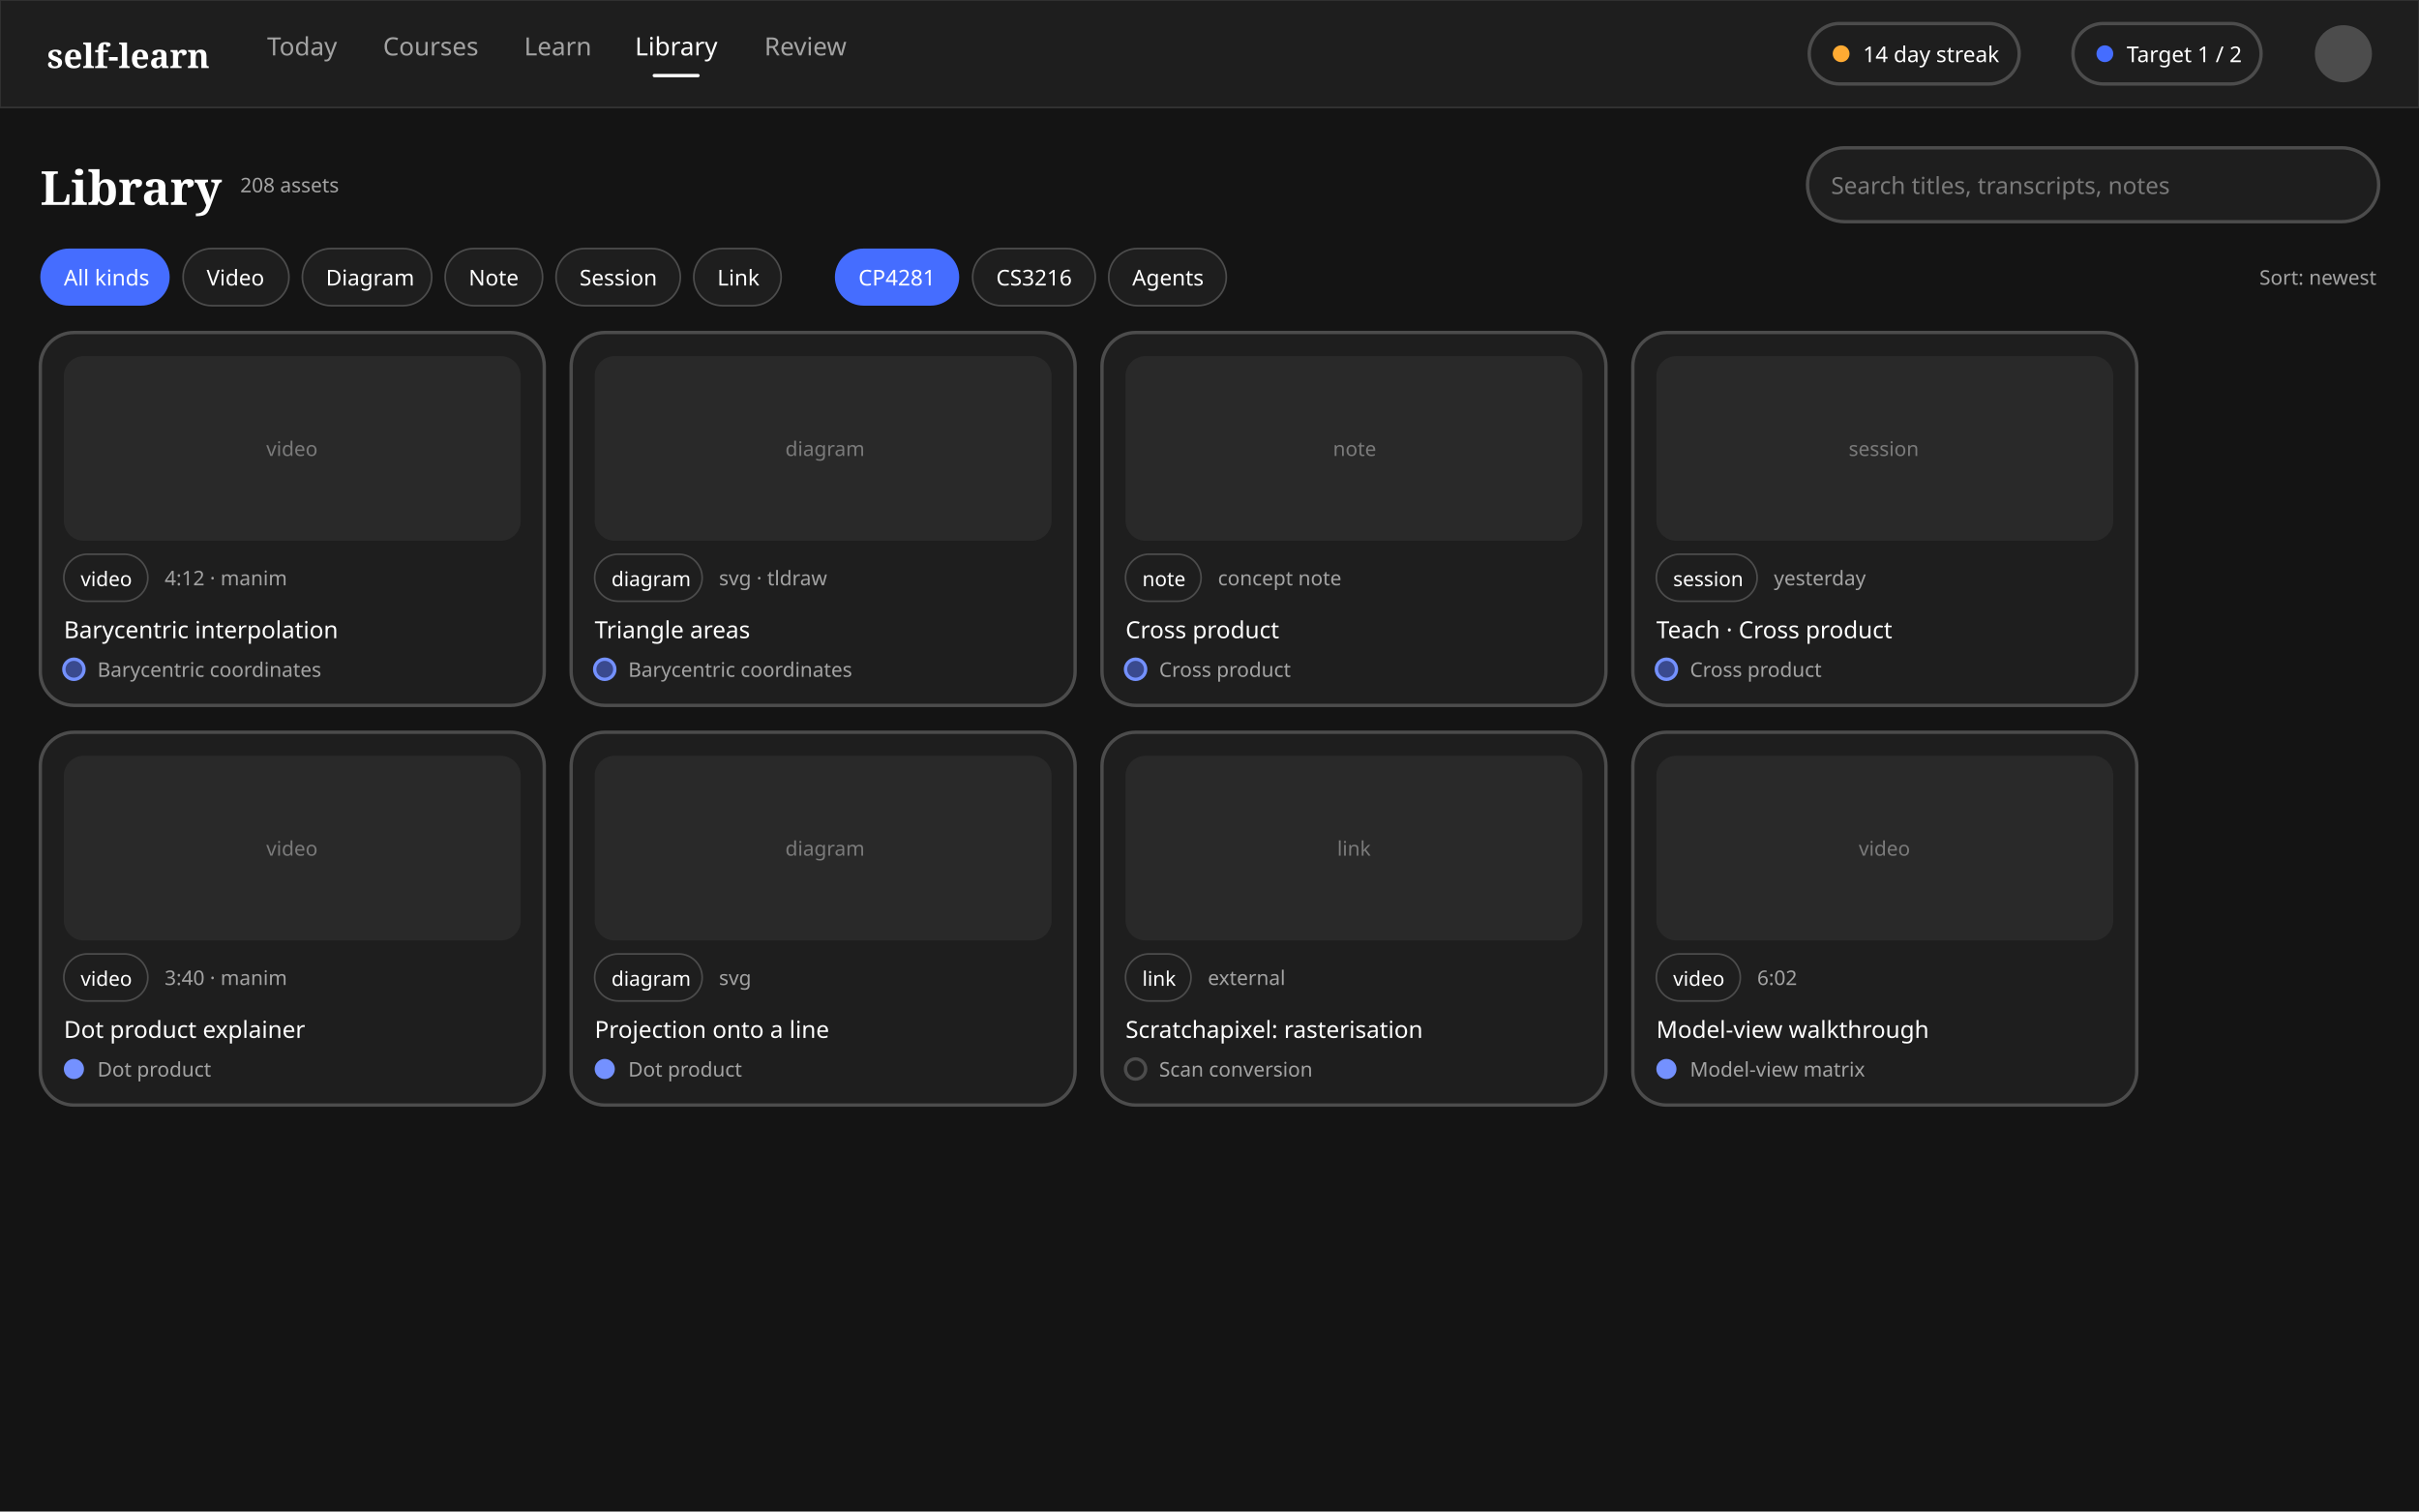
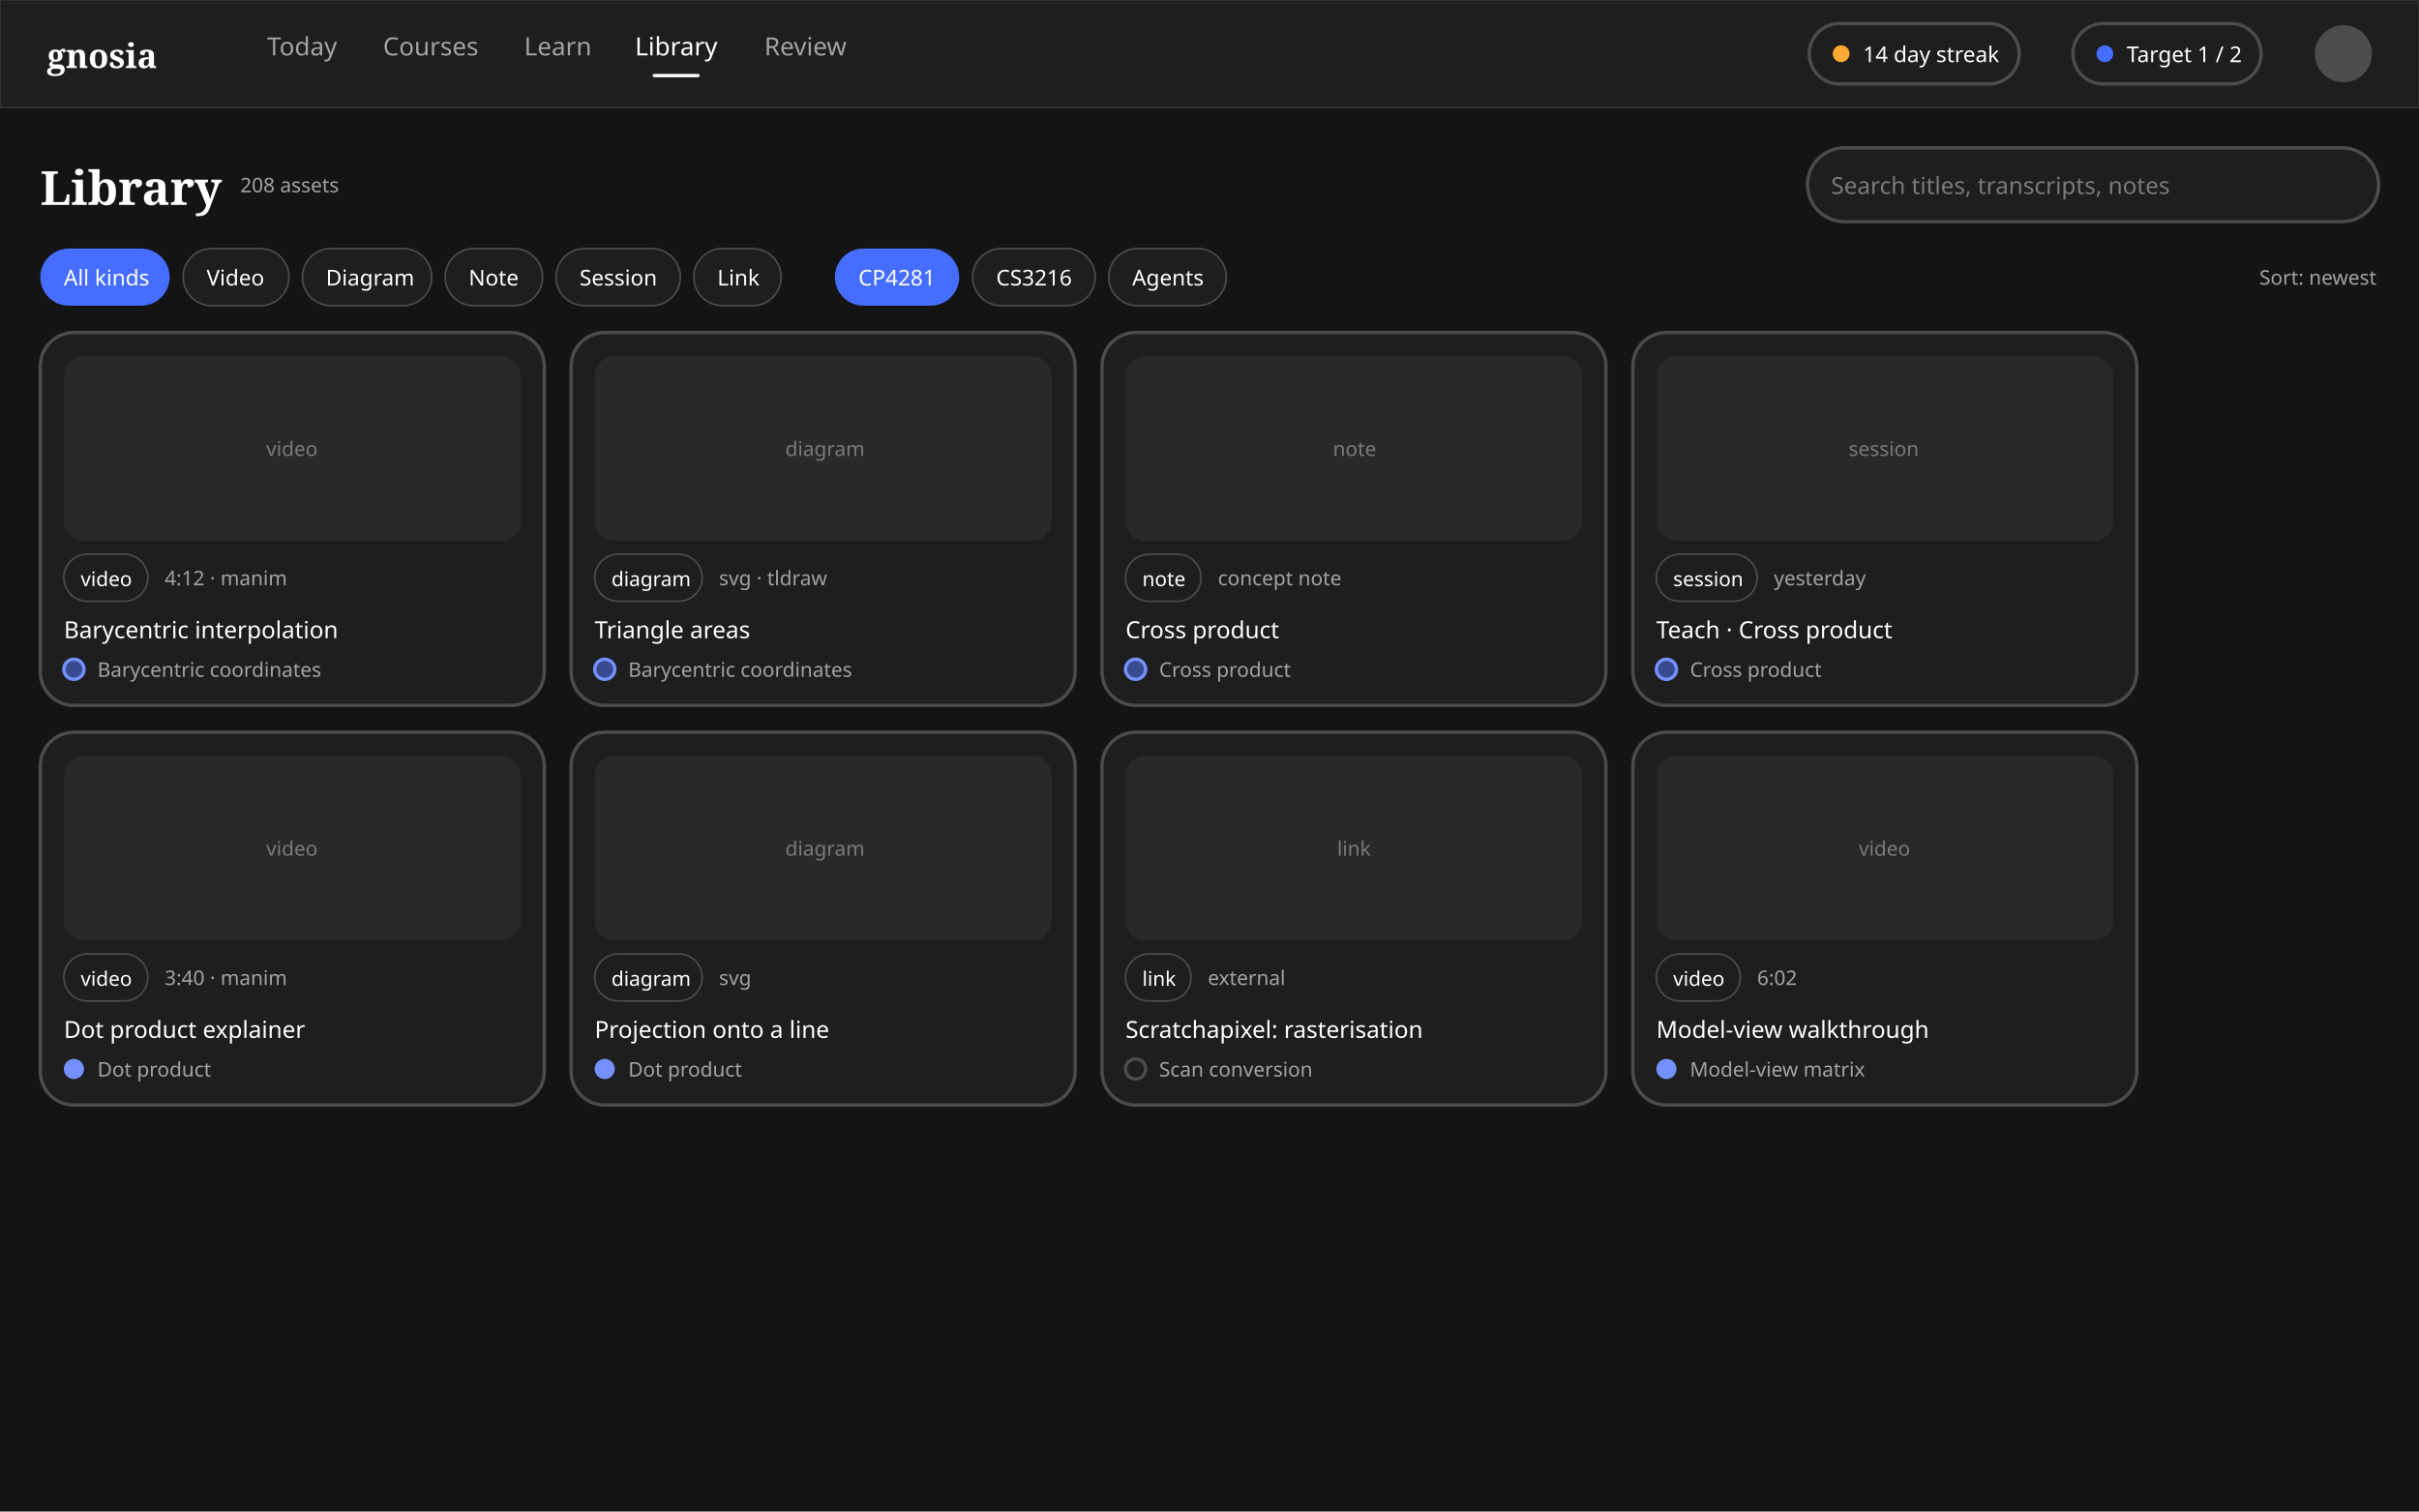
<svg xmlns="http://www.w3.org/2000/svg" width="1440" height="900" viewBox="0 0 1440 900">
  <defs>
    <clipPath id="clip0">
      <rect width="1440" height="900" />
    </clipPath>
  </defs>
  <g>
    <rect width="1440" height="900" fill="#141414" />
    <g clip-path="url(#clip0)">
      <g>
        <rect width="1440" height="64" fill="#1E1E1E" stroke="#333333" stroke-width="1" />
        <g transform="translate(28, 20.5)">
-           <text x="0" y="20" font-family="Georgia, serif" font-size="20" font-weight="700" fill="#FFFFFF">self-learn</text>
+           <text x="0" y="20" font-family="Georgia, serif" font-size="20" font-weight="700" fill="#FFFFFF">gnosia</text>
        </g>
        <g transform="translate(159, 18)">
          <g>
            <g>
              <text x="0" y="15" font-family="Figtree, Nunito, system-ui, sans-serif" font-size="15" font-weight="500" fill="#A3A3A3">Today</text>
            </g>
            <g transform="translate(6.5, 26)">
              <rect width="28" height="2" rx="1" ry="1" fill="#1E1E1E" />
            </g>
          </g>
          <g transform="translate(69, 0)">
            <g>
              <text x="0" y="15" font-family="Figtree, Nunito, system-ui, sans-serif" font-size="15" font-weight="500" fill="#A3A3A3">Courses</text>
            </g>
            <g transform="translate(14, 26)">
              <rect width="28" height="2" rx="1" ry="1" fill="#1E1E1E" />
            </g>
          </g>
          <g transform="translate(153, 0)">
            <g>
              <text x="0" y="15" font-family="Figtree, Nunito, system-ui, sans-serif" font-size="15" font-weight="500" fill="#A3A3A3">Learn</text>
            </g>
            <g transform="translate(5, 26)">
              <rect width="28" height="2" rx="1" ry="1" fill="#1E1E1E" />
            </g>
          </g>
          <g transform="translate(219, 0)">
            <g>
              <text x="0" y="15" font-family="Figtree, Nunito, system-ui, sans-serif" font-size="15" fill="#FFFFFF">Library</text>
            </g>
            <g transform="translate(10.5, 26)">
              <rect width="28" height="2" rx="1" ry="1" fill="#FFFFFF" />
            </g>
          </g>
          <g transform="translate(296, 0)">
            <g>
              <text x="0" y="15" font-family="Figtree, Nunito, system-ui, sans-serif" font-size="15" font-weight="500" fill="#A3A3A3">Review</text>
            </g>
            <g transform="translate(10.5, 26)">
              <rect width="28" height="2" rx="1" ry="1" fill="#1E1E1E" />
            </g>
          </g>
        </g>
        <g transform="translate(536, 32)" />
        <g transform="translate(1077, 14)">
          <rect width="125" height="36" rx="18" ry="18" fill="#1E1E1E" stroke="#4C4C4C" stroke-width="2" />
          <g transform="translate(14, 13)">
            <ellipse cx="5" cy="5" rx="5" ry="5" fill="#FFAB33" />
          </g>
          <g transform="translate(32, 10)">
            <text x="0" y="13" font-family="Figtree, Nunito, system-ui, sans-serif" font-size="13" fill="#FFFFFF">14 day streak</text>
          </g>
        </g>
        <g transform="translate(1234, 14)">
          <rect width="112" height="36" rx="18" ry="18" fill="#1E1E1E" stroke="#4C4C4C" stroke-width="2" />
          <g transform="translate(14, 13)">
            <ellipse cx="5" cy="5" rx="5" ry="5" fill="#456DFF" />
          </g>
          <g transform="translate(32, 10)">
            <text x="0" y="13" font-family="Figtree, Nunito, system-ui, sans-serif" font-size="13" fill="#FFFFFF">Target 1 / 2</text>
          </g>
        </g>
        <g transform="translate(1378, 15)">
          <ellipse cx="17" cy="17" rx="17" ry="17" fill="#4C4C4C" />
        </g>
      </g>
      <g transform="translate(0, 64)">
        <g transform="translate(24, 24)">
          <g transform="translate(0, 6)">
            <text x="0" y="28" font-family="Georgia, serif" font-size="28" font-weight="700" fill="#FFFFFF">Library</text>
          </g>
          <g transform="translate(119, 14.5)">
            <text x="0" y="12" font-family="Figtree, Nunito, system-ui, sans-serif" font-size="12" fill="#A3A3A3">208 assets</text>
          </g>
          <g transform="translate(191, 22)" />
          <g transform="translate(1052, 0)">
            <rect width="340" height="44" rx="22" ry="22" fill="#1E1E1E" stroke="#4C4C4C" stroke-width="2" />
            <g transform="translate(14, 13.5)">
              <text x="0" y="14" font-family="Figtree, Nunito, system-ui, sans-serif" font-size="14" fill="#7A7A7A">Search titles, transcripts, notes</text>
            </g>
          </g>
        </g>
        <g transform="translate(24, 84)">
          <g>
            <rect width="77" height="34" rx="17" ry="17" fill="#456DFF" />
            <g transform="translate(14, 9)">
              <text x="0" y="13" font-family="Figtree, Nunito, system-ui, sans-serif" font-size="13" font-weight="500" fill="#FFFFFF">All kinds</text>
            </g>
          </g>
          <g transform="translate(85, 0)">
            <rect width="63" height="34" rx="17" ry="17" fill="#1E1E1E" stroke="#4C4C4C" stroke-width="1" />
            <g transform="translate(14, 9)">
              <text x="0" y="13" font-family="Figtree, Nunito, system-ui, sans-serif" font-size="13" font-weight="500" fill="#FFFFFF">Video</text>
            </g>
          </g>
          <g transform="translate(156, 0)">
            <rect width="77" height="34" rx="17" ry="17" fill="#1E1E1E" stroke="#4C4C4C" stroke-width="1" />
            <g transform="translate(14, 9)">
              <text x="0" y="13" font-family="Figtree, Nunito, system-ui, sans-serif" font-size="13" font-weight="500" fill="#FFFFFF">Diagram</text>
            </g>
          </g>
          <g transform="translate(241, 0)">
            <rect width="58" height="34" rx="17" ry="17" fill="#1E1E1E" stroke="#4C4C4C" stroke-width="1" />
            <g transform="translate(14, 9)">
              <text x="0" y="13" font-family="Figtree, Nunito, system-ui, sans-serif" font-size="13" font-weight="500" fill="#FFFFFF">Note</text>
            </g>
          </g>
          <g transform="translate(307, 0)">
            <rect width="74" height="34" rx="17" ry="17" fill="#1E1E1E" stroke="#4C4C4C" stroke-width="1" />
            <g transform="translate(14, 9)">
              <text x="0" y="13" font-family="Figtree, Nunito, system-ui, sans-serif" font-size="13" font-weight="500" fill="#FFFFFF">Session</text>
            </g>
          </g>
          <g transform="translate(389, 0)">
            <rect width="52" height="34" rx="17" ry="17" fill="#1E1E1E" stroke="#4C4C4C" stroke-width="1" />
            <g transform="translate(14, 9)">
              <text x="0" y="13" font-family="Figtree, Nunito, system-ui, sans-serif" font-size="13" font-weight="500" fill="#FFFFFF">Link</text>
            </g>
          </g>
          <g transform="translate(449, 17)" />
          <g transform="translate(473, 0)">
            <rect width="74" height="34" rx="17" ry="17" fill="#456DFF" />
            <g transform="translate(14, 9)">
              <text x="0" y="13" font-family="Figtree, Nunito, system-ui, sans-serif" font-size="13" font-weight="500" fill="#FFFFFF">CP4281</text>
            </g>
          </g>
          <g transform="translate(555, 0)">
            <rect width="73" height="34" rx="17" ry="17" fill="#1E1E1E" stroke="#4C4C4C" stroke-width="1" />
            <g transform="translate(14, 9)">
              <text x="0" y="13" font-family="Figtree, Nunito, system-ui, sans-serif" font-size="13" font-weight="500" fill="#FFFFFF">CS3216</text>
            </g>
          </g>
          <g transform="translate(636, 0)">
            <rect width="70" height="34" rx="17" ry="17" fill="#1E1E1E" stroke="#4C4C4C" stroke-width="1" />
            <g transform="translate(14, 9)">
              <text x="0" y="13" font-family="Figtree, Nunito, system-ui, sans-serif" font-size="13" font-weight="500" fill="#FFFFFF">Agents</text>
            </g>
          </g>
          <g transform="translate(714, 17)" />
          <g transform="translate(1321, 9.5)">
            <text x="0" y="12" font-family="Figtree, Nunito, system-ui, sans-serif" font-size="12" fill="#A3A3A3">Sort: newest</text>
          </g>
        </g>
        <g transform="translate(24, 134)">
          <g>
            <g>
              <rect width="300" height="222" rx="20" ry="20" fill="#1E1E1E" stroke="#4C4C4C" stroke-width="2" />
              <g transform="translate(14, 14)">
                <rect width="272" height="110" rx="12" ry="12" fill="#292929" />
                <g transform="translate(120.5, 47.5)">
                  <text x="0" y="12" font-family="Figtree, Nunito, system-ui, sans-serif" font-size="12" fill="#7A7A7A">video</text>
                </g>
              </g>
              <g transform="translate(14, 132)">
                <g>
                  <rect width="50" height="28" rx="14" ry="14" fill="#1E1E1E" stroke="#4C4C4C" stroke-width="1" />
                  <g transform="translate(10, 7)">
                    <text x="0" y="12" font-family="Figtree, Nunito, system-ui, sans-serif" font-size="12" font-weight="500" fill="#FFFFFF">video</text>
                  </g>
                </g>
                <g transform="translate(60, 6.5)">
                  <text x="0" y="12" font-family="Figtree, Nunito, system-ui, sans-serif" font-size="12" fill="#A3A3A3">4:12 · manim</text>
                </g>
              </g>
              <g transform="translate(14, 168)">
                <text x="0" y="14" font-family="Figtree, Nunito, system-ui, sans-serif" font-size="14" fill="#FFFFFF">Barycentric interpolation</text>
              </g>
              <g transform="translate(14, 193)">
                <g transform="translate(0, 1.5)">
                  <ellipse cx="6" cy="6" rx="6" ry="6" fill="#3A4A8F" stroke="#7491FF" stroke-width="2" />
                </g>
                <g transform="translate(20, 0)">
                  <text x="0" y="12" font-family="Figtree, Nunito, system-ui, sans-serif" font-size="12" fill="#A3A3A3">Barycentric coordinates</text>
                </g>
              </g>
            </g>
            <g transform="translate(316, 0)">
              <rect width="300" height="222" rx="20" ry="20" fill="#1E1E1E" stroke="#4C4C4C" stroke-width="2" />
              <g transform="translate(14, 14)">
                <rect width="272" height="110" rx="12" ry="12" fill="#292929" />
                <g transform="translate(113.5, 47.5)">
                  <text x="0" y="12" font-family="Figtree, Nunito, system-ui, sans-serif" font-size="12" fill="#7A7A7A">diagram</text>
                </g>
              </g>
              <g transform="translate(14, 132)">
                <g>
                  <rect width="64" height="28" rx="14" ry="14" fill="#1E1E1E" stroke="#4C4C4C" stroke-width="1" />
                  <g transform="translate(10, 7)">
                    <text x="0" y="12" font-family="Figtree, Nunito, system-ui, sans-serif" font-size="12" font-weight="500" fill="#FFFFFF">diagram</text>
                  </g>
                </g>
                <g transform="translate(74, 6.5)">
                  <text x="0" y="12" font-family="Figtree, Nunito, system-ui, sans-serif" font-size="12" fill="#A3A3A3">svg · tldraw</text>
                </g>
              </g>
              <g transform="translate(14, 168)">
                <text x="0" y="14" font-family="Figtree, Nunito, system-ui, sans-serif" font-size="14" fill="#FFFFFF">Triangle areas</text>
              </g>
              <g transform="translate(14, 193)">
                <g transform="translate(0, 1.5)">
                  <ellipse cx="6" cy="6" rx="6" ry="6" fill="#3A4A8F" stroke="#7491FF" stroke-width="2" />
                </g>
                <g transform="translate(20, 0)">
                  <text x="0" y="12" font-family="Figtree, Nunito, system-ui, sans-serif" font-size="12" fill="#A3A3A3">Barycentric coordinates</text>
                </g>
              </g>
            </g>
            <g transform="translate(632, 0)">
              <rect width="300" height="222" rx="20" ry="20" fill="#1E1E1E" stroke="#4C4C4C" stroke-width="2" />
              <g transform="translate(14, 14)">
                <rect width="272" height="110" rx="12" ry="12" fill="#292929" />
                <g transform="translate(123.5, 47.5)">
                  <text x="0" y="12" font-family="Figtree, Nunito, system-ui, sans-serif" font-size="12" fill="#7A7A7A">note</text>
                </g>
              </g>
              <g transform="translate(14, 132)">
                <g>
                  <rect width="45" height="28" rx="14" ry="14" fill="#1E1E1E" stroke="#4C4C4C" stroke-width="1" />
                  <g transform="translate(10, 7)">
                    <text x="0" y="12" font-family="Figtree, Nunito, system-ui, sans-serif" font-size="12" font-weight="500" fill="#FFFFFF">note</text>
                  </g>
                </g>
                <g transform="translate(55, 6.5)">
                  <text x="0" y="12" font-family="Figtree, Nunito, system-ui, sans-serif" font-size="12" fill="#A3A3A3">concept note</text>
                </g>
              </g>
              <g transform="translate(14, 168)">
                <text x="0" y="14" font-family="Figtree, Nunito, system-ui, sans-serif" font-size="14" fill="#FFFFFF">Cross product</text>
              </g>
              <g transform="translate(14, 193)">
                <g transform="translate(0, 1.5)">
                  <ellipse cx="6" cy="6" rx="6" ry="6" fill="#3A4A8F" stroke="#7491FF" stroke-width="2" />
                </g>
                <g transform="translate(20, 0)">
                  <text x="0" y="12" font-family="Figtree, Nunito, system-ui, sans-serif" font-size="12" fill="#A3A3A3">Cross product</text>
                </g>
              </g>
            </g>
            <g transform="translate(948, 0)">
              <rect width="300" height="222" rx="20" ry="20" fill="#1E1E1E" stroke="#4C4C4C" stroke-width="2" />
              <g transform="translate(14, 14)">
                <rect width="272" height="110" rx="12" ry="12" fill="#292929" />
                <g transform="translate(114.5, 47.5)">
                  <text x="0" y="12" font-family="Figtree, Nunito, system-ui, sans-serif" font-size="12" fill="#7A7A7A">session</text>
                </g>
              </g>
              <g transform="translate(14, 132)">
                <g>
                  <rect width="60" height="28" rx="14" ry="14" fill="#1E1E1E" stroke="#4C4C4C" stroke-width="1" />
                  <g transform="translate(10, 7)">
                    <text x="0" y="12" font-family="Figtree, Nunito, system-ui, sans-serif" font-size="12" font-weight="500" fill="#FFFFFF">session</text>
                  </g>
                </g>
                <g transform="translate(70, 6.5)">
                  <text x="0" y="12" font-family="Figtree, Nunito, system-ui, sans-serif" font-size="12" fill="#A3A3A3">yesterday</text>
                </g>
              </g>
              <g transform="translate(14, 168)">
                <text x="0" y="14" font-family="Figtree, Nunito, system-ui, sans-serif" font-size="14" fill="#FFFFFF">Teach · Cross product</text>
              </g>
              <g transform="translate(14, 193)">
                <g transform="translate(0, 1.5)">
                  <ellipse cx="6" cy="6" rx="6" ry="6" fill="#3A4A8F" stroke="#7491FF" stroke-width="2" />
                </g>
                <g transform="translate(20, 0)">
                  <text x="0" y="12" font-family="Figtree, Nunito, system-ui, sans-serif" font-size="12" fill="#A3A3A3">Cross product</text>
                </g>
              </g>
            </g>
          </g>
          <g transform="translate(0, 238)">
            <g>
              <rect width="300" height="222" rx="20" ry="20" fill="#1E1E1E" stroke="#4C4C4C" stroke-width="2" />
              <g transform="translate(14, 14)">
                <rect width="272" height="110" rx="12" ry="12" fill="#292929" />
                <g transform="translate(120.5, 47.5)">
                  <text x="0" y="12" font-family="Figtree, Nunito, system-ui, sans-serif" font-size="12" fill="#7A7A7A">video</text>
                </g>
              </g>
              <g transform="translate(14, 132)">
                <g>
                  <rect width="50" height="28" rx="14" ry="14" fill="#1E1E1E" stroke="#4C4C4C" stroke-width="1" />
                  <g transform="translate(10, 7)">
                    <text x="0" y="12" font-family="Figtree, Nunito, system-ui, sans-serif" font-size="12" font-weight="500" fill="#FFFFFF">video</text>
                  </g>
                </g>
                <g transform="translate(60, 6.5)">
                  <text x="0" y="12" font-family="Figtree, Nunito, system-ui, sans-serif" font-size="12" fill="#A3A3A3">3:40 · manim</text>
                </g>
              </g>
              <g transform="translate(14, 168)">
                <text x="0" y="14" font-family="Figtree, Nunito, system-ui, sans-serif" font-size="14" fill="#FFFFFF">Dot product explainer</text>
              </g>
              <g transform="translate(14, 193)">
                <g transform="translate(0, 1.5)">
                  <ellipse cx="6" cy="6" rx="6" ry="6" fill="#7491FF" />
                </g>
                <g transform="translate(20, 0)">
                  <text x="0" y="12" font-family="Figtree, Nunito, system-ui, sans-serif" font-size="12" fill="#A3A3A3">Dot product</text>
                </g>
              </g>
            </g>
            <g transform="translate(316, 0)">
              <rect width="300" height="222" rx="20" ry="20" fill="#1E1E1E" stroke="#4C4C4C" stroke-width="2" />
              <g transform="translate(14, 14)">
                <rect width="272" height="110" rx="12" ry="12" fill="#292929" />
                <g transform="translate(113.5, 47.5)">
                  <text x="0" y="12" font-family="Figtree, Nunito, system-ui, sans-serif" font-size="12" fill="#7A7A7A">diagram</text>
                </g>
              </g>
              <g transform="translate(14, 132)">
                <g>
                  <rect width="64" height="28" rx="14" ry="14" fill="#1E1E1E" stroke="#4C4C4C" stroke-width="1" />
                  <g transform="translate(10, 7)">
                    <text x="0" y="12" font-family="Figtree, Nunito, system-ui, sans-serif" font-size="12" font-weight="500" fill="#FFFFFF">diagram</text>
                  </g>
                </g>
                <g transform="translate(74, 6.5)">
                  <text x="0" y="12" font-family="Figtree, Nunito, system-ui, sans-serif" font-size="12" fill="#A3A3A3">svg</text>
                </g>
              </g>
              <g transform="translate(14, 168)">
                <text x="0" y="14" font-family="Figtree, Nunito, system-ui, sans-serif" font-size="14" fill="#FFFFFF">Projection onto a line</text>
              </g>
              <g transform="translate(14, 193)">
                <g transform="translate(0, 1.5)">
                  <ellipse cx="6" cy="6" rx="6" ry="6" fill="#7491FF" />
                </g>
                <g transform="translate(20, 0)">
                  <text x="0" y="12" font-family="Figtree, Nunito, system-ui, sans-serif" font-size="12" fill="#A3A3A3">Dot product</text>
                </g>
              </g>
            </g>
            <g transform="translate(632, 0)">
              <rect width="300" height="222" rx="20" ry="20" fill="#1E1E1E" stroke="#4C4C4C" stroke-width="2" />
              <g transform="translate(14, 14)">
                <rect width="272" height="110" rx="12" ry="12" fill="#292929" />
                <g transform="translate(126, 47.5)">
                  <text x="0" y="12" font-family="Figtree, Nunito, system-ui, sans-serif" font-size="12" fill="#7A7A7A">link</text>
                </g>
              </g>
              <g transform="translate(14, 132)">
                <g>
                  <rect width="39" height="28" rx="14" ry="14" fill="#1E1E1E" stroke="#4C4C4C" stroke-width="1" />
                  <g transform="translate(10, 7)">
                    <text x="0" y="12" font-family="Figtree, Nunito, system-ui, sans-serif" font-size="12" font-weight="500" fill="#FFFFFF">link</text>
                  </g>
                </g>
                <g transform="translate(49, 6.5)">
                  <text x="0" y="12" font-family="Figtree, Nunito, system-ui, sans-serif" font-size="12" fill="#A3A3A3">external</text>
                </g>
              </g>
              <g transform="translate(14, 168)">
                <text x="0" y="14" font-family="Figtree, Nunito, system-ui, sans-serif" font-size="14" fill="#FFFFFF">Scratchapixel: rasterisation</text>
              </g>
              <g transform="translate(14, 193)">
                <g transform="translate(0, 1.5)">
                  <ellipse cx="6" cy="6" rx="6" ry="6" fill="#1E1E1E" stroke="#4C4C4C" stroke-width="2" />
                </g>
                <g transform="translate(20, 0)">
                  <text x="0" y="12" font-family="Figtree, Nunito, system-ui, sans-serif" font-size="12" fill="#A3A3A3">Scan conversion</text>
                </g>
              </g>
            </g>
            <g transform="translate(948, 0)">
              <rect width="300" height="222" rx="20" ry="20" fill="#1E1E1E" stroke="#4C4C4C" stroke-width="2" />
              <g transform="translate(14, 14)">
                <rect width="272" height="110" rx="12" ry="12" fill="#292929" />
                <g transform="translate(120.5, 47.5)">
                  <text x="0" y="12" font-family="Figtree, Nunito, system-ui, sans-serif" font-size="12" fill="#7A7A7A">video</text>
                </g>
              </g>
              <g transform="translate(14, 132)">
                <g>
                  <rect width="50" height="28" rx="14" ry="14" fill="#1E1E1E" stroke="#4C4C4C" stroke-width="1" />
                  <g transform="translate(10, 7)">
                    <text x="0" y="12" font-family="Figtree, Nunito, system-ui, sans-serif" font-size="12" font-weight="500" fill="#FFFFFF">video</text>
                  </g>
                </g>
                <g transform="translate(60, 6.5)">
                  <text x="0" y="12" font-family="Figtree, Nunito, system-ui, sans-serif" font-size="12" fill="#A3A3A3">6:02</text>
                </g>
              </g>
              <g transform="translate(14, 168)">
                <text x="0" y="14" font-family="Figtree, Nunito, system-ui, sans-serif" font-size="14" fill="#FFFFFF">Model-view walkthrough</text>
              </g>
              <g transform="translate(14, 193)">
                <g transform="translate(0, 1.5)">
                  <ellipse cx="6" cy="6" rx="6" ry="6" fill="#7491FF" />
                </g>
                <g transform="translate(20, 0)">
                  <text x="0" y="12" font-family="Figtree, Nunito, system-ui, sans-serif" font-size="12" fill="#A3A3A3">Model-view matrix</text>
                </g>
              </g>
            </g>
          </g>
        </g>
      </g>
    </g>
  </g>
</svg>
